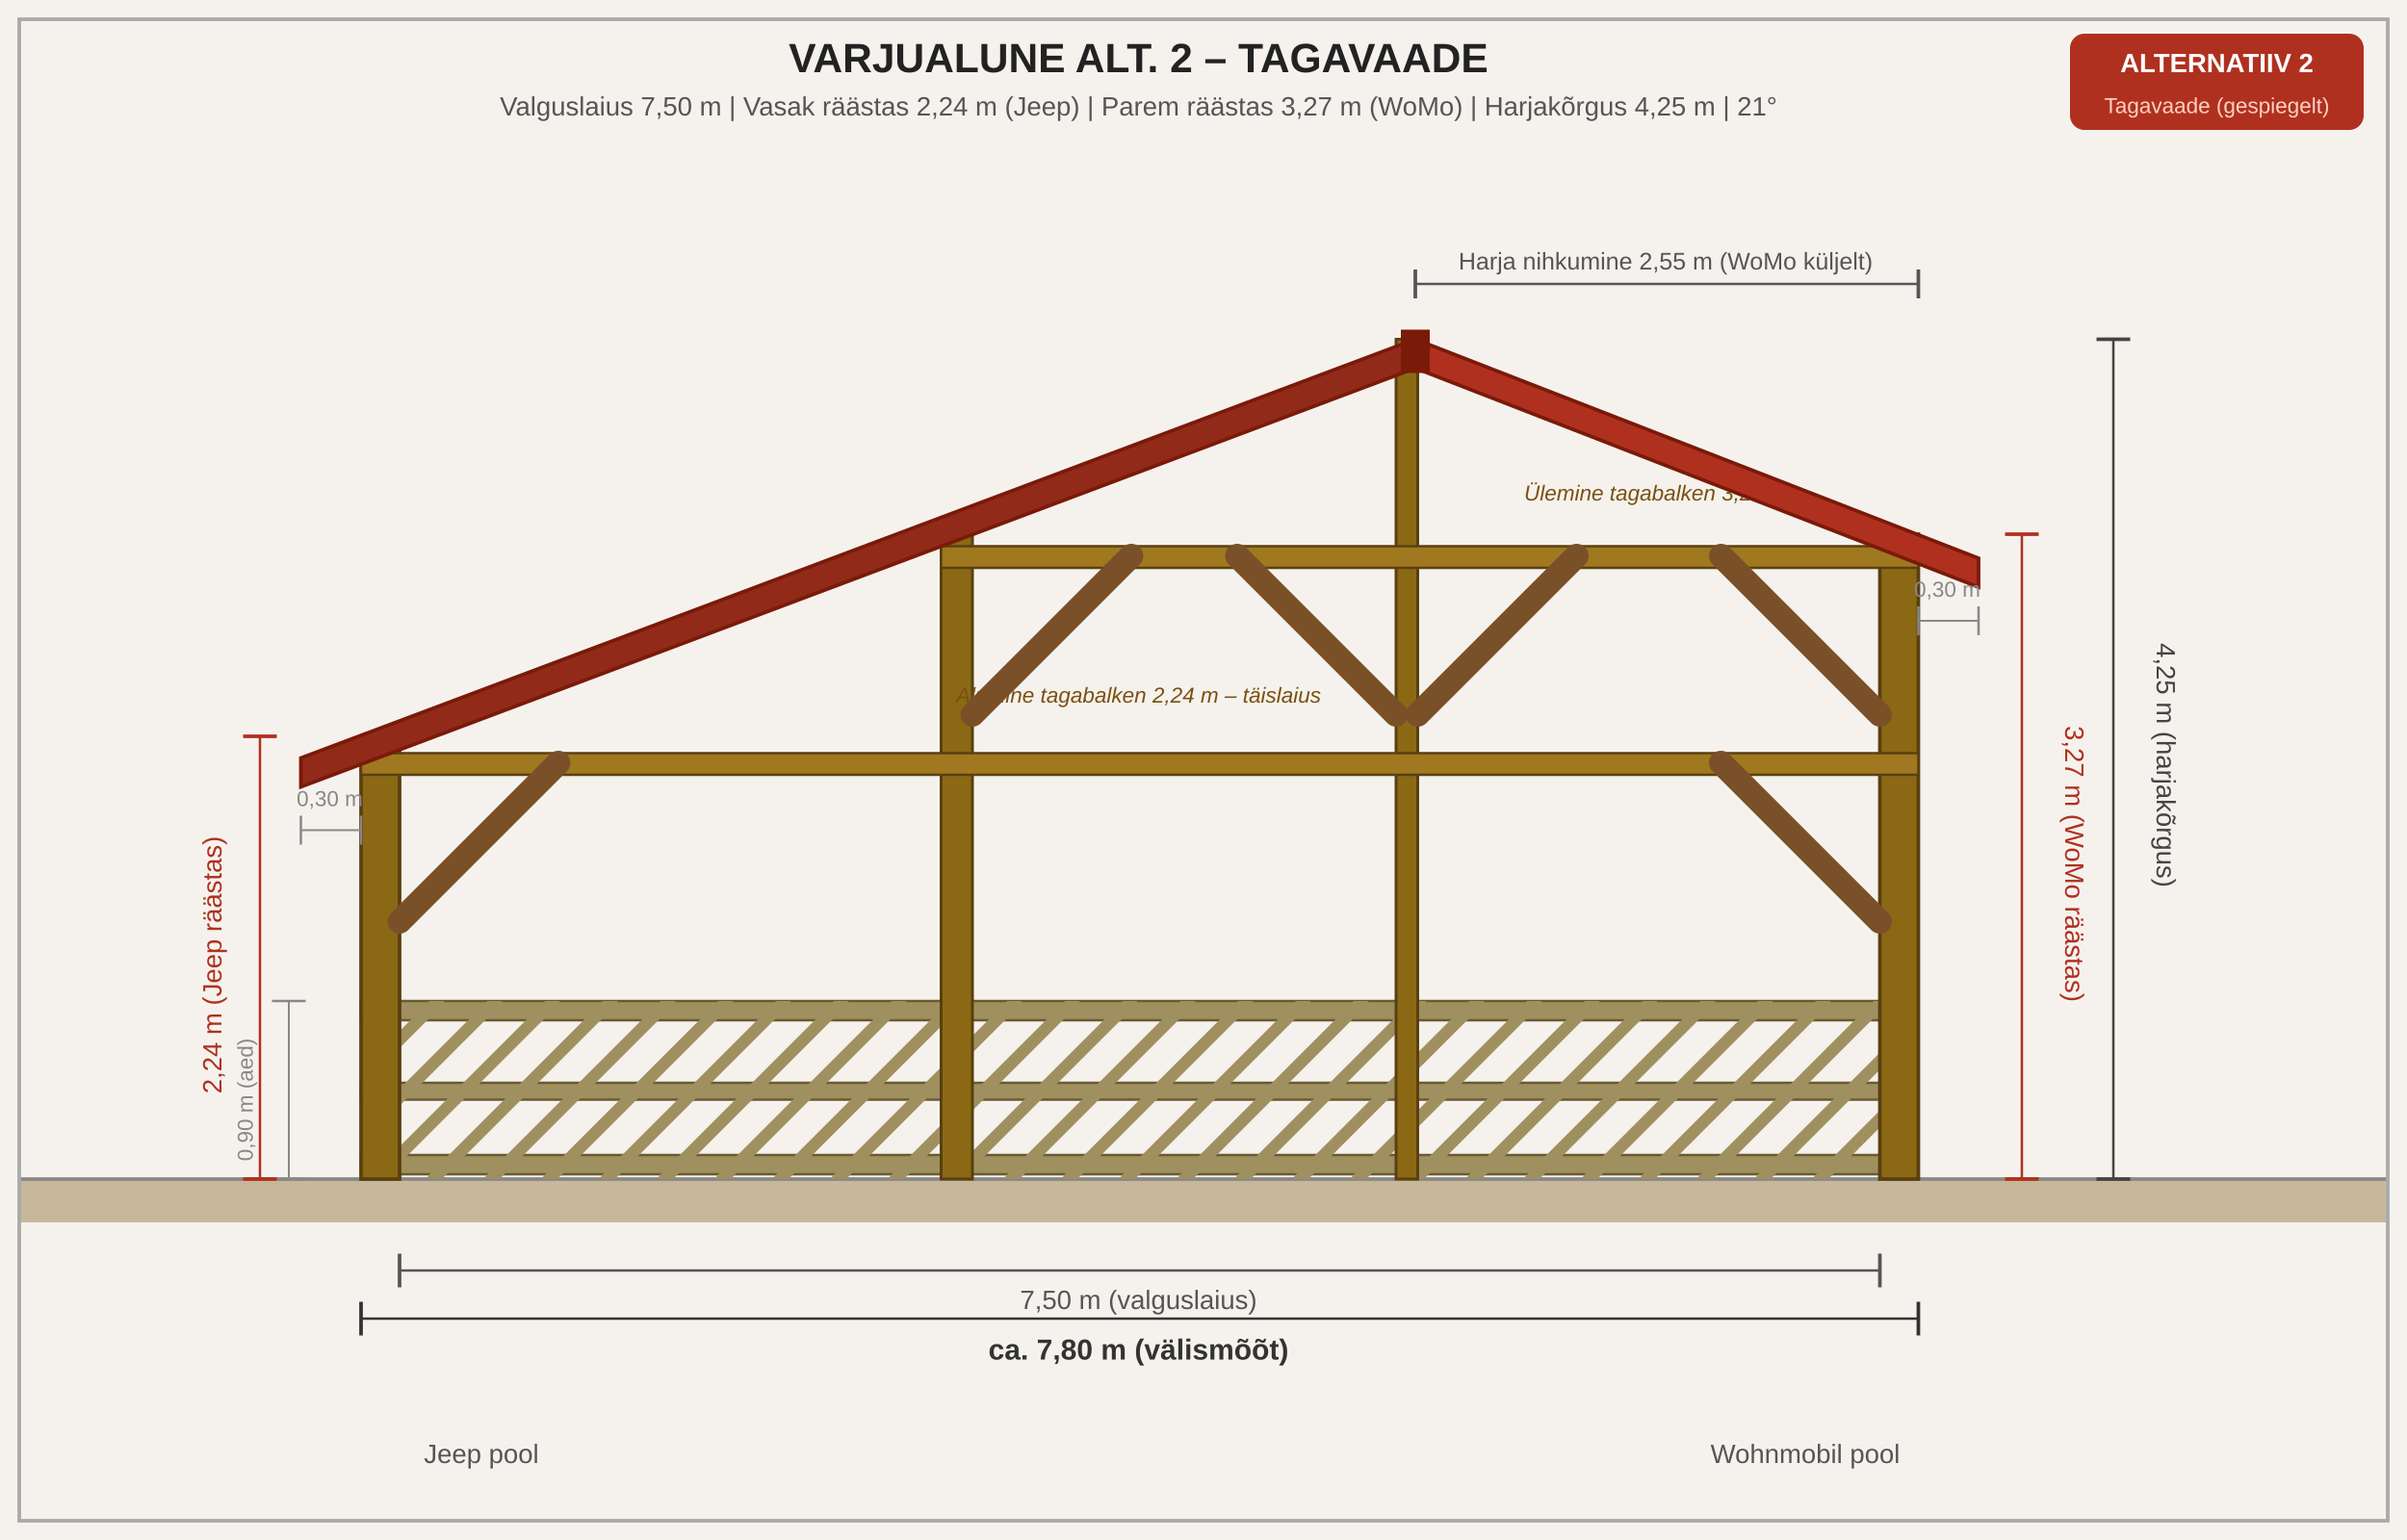
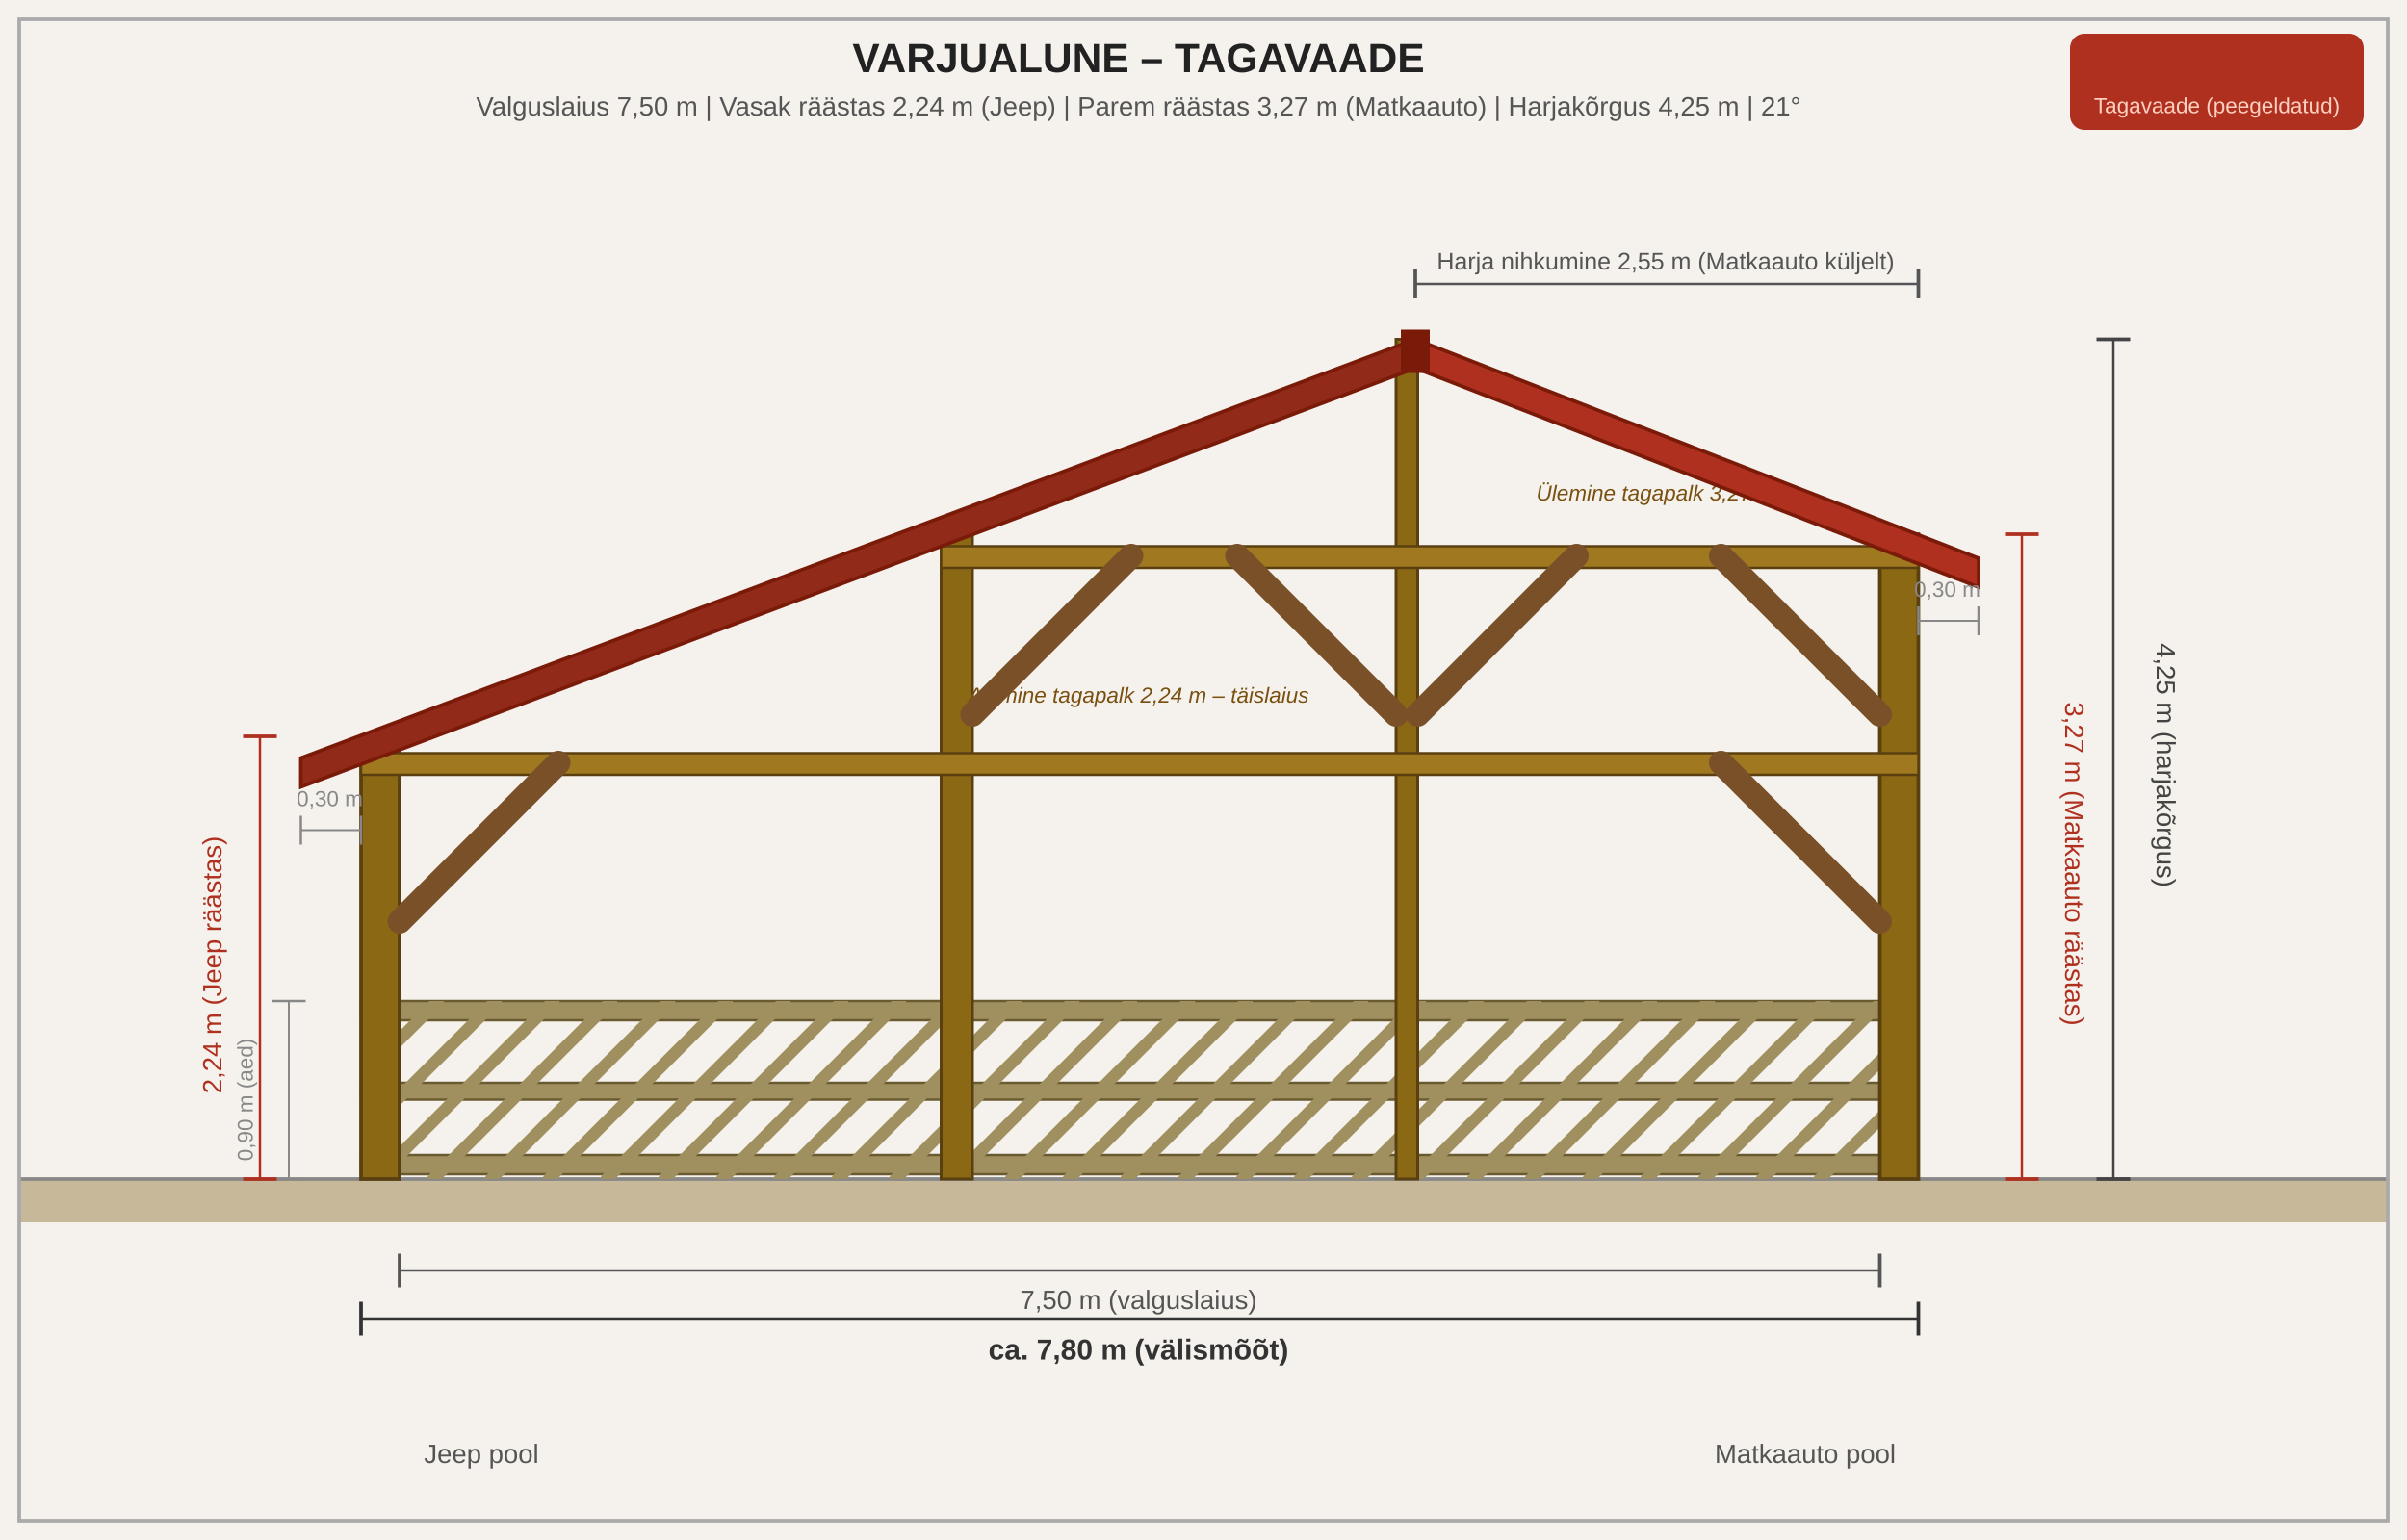
<svg xmlns="http://www.w3.org/2000/svg" viewBox="0 0 1000 640" width="1000" height="640" font-family="Arial, sans-serif">
  <rect width="1000" height="640" fill="#f5f2ed" />
-   <text x="473" y="30" text-anchor="middle" font-size="17" font-weight="bold" fill="#222">VARJUALUNE ALT. 2 – TAGAVAADE</text>
-   <text x="473" y="48" text-anchor="middle" font-size="11" fill="#555">Valguslaius 7,50 m | Vasak räästas 2,24 m (Jeep) | Parem räästas 3,27 m (WoMo) | Harjakõrgus 4,25 m | 21°</text>
+   <text x="473" y="30" text-anchor="middle" font-size="17" font-weight="bold" fill="#222">VARJUALUNE – TAGAVAADE</text>
+   <text x="473" y="48" text-anchor="middle" font-size="11" fill="#555">Valguslaius 7,50 m | Vasak räästas 2,24 m (Jeep) | Parem räästas 3,27 m (Matkaauto) | Harjakõrgus 4,25 m | 21°</text>
  <rect x="8" y="490" width="984" height="18" fill="#c8b89a" />
  <line x1="8" y1="490" x2="992" y2="490" stroke="#888" stroke-width="1.5" />
  <rect x="150" y="416" width="647" height="8" fill="#a09060" stroke="#6a5a30" stroke-width="1" />
  <rect x="150" y="450" width="647" height="7" fill="#a09060" stroke="#6a5a30" stroke-width="1" />
  <rect x="150" y="480" width="647" height="8" fill="#a09060" stroke="#6a5a30" stroke-width="1" />
  <clipPath id="fc2">
    <rect x="150" y="416" width="647" height="74" />
  </clipPath>
  <g clip-path="url(#fc2)" stroke="#a09060" stroke-width="5" stroke-linecap="round">
    <line x1="108" y1="490" x2="182" y2="416" />
    <line x1="132" y1="490" x2="206" y2="416" />
    <line x1="156" y1="490" x2="230" y2="416" />
    <line x1="180" y1="490" x2="254" y2="416" />
    <line x1="204" y1="490" x2="278" y2="416" />
    <line x1="228" y1="490" x2="302" y2="416" />
    <line x1="252" y1="490" x2="326" y2="416" />
    <line x1="276" y1="490" x2="350" y2="416" />
    <line x1="300" y1="490" x2="374" y2="416" />
    <line x1="324" y1="490" x2="398" y2="416" />
    <line x1="348" y1="490" x2="422" y2="416" />
    <line x1="372" y1="490" x2="446" y2="416" />
    <line x1="396" y1="490" x2="470" y2="416" />
    <line x1="420" y1="490" x2="494" y2="416" />
    <line x1="444" y1="490" x2="518" y2="416" />
    <line x1="468" y1="490" x2="542" y2="416" />
    <line x1="492" y1="490" x2="566" y2="416" />
    <line x1="516" y1="490" x2="590" y2="416" />
    <line x1="540" y1="490" x2="614" y2="416" />
    <line x1="564" y1="490" x2="638" y2="416" />
    <line x1="588" y1="490" x2="662" y2="416" />
    <line x1="612" y1="490" x2="686" y2="416" />
    <line x1="636" y1="490" x2="710" y2="416" />
    <line x1="660" y1="490" x2="734" y2="416" />
    <line x1="684" y1="490" x2="758" y2="416" />
    <line x1="708" y1="490" x2="782" y2="416" />
    <line x1="732" y1="490" x2="806" y2="416" />
    <line x1="756" y1="490" x2="830" y2="416" />
  </g>
  <line x1="120" y1="416" x2="120" y2="490" stroke="#888" stroke-width="0.8" />
  <line x1="113" y1="416" x2="127" y2="416" stroke="#888" stroke-width="1" />
  <line x1="113" y1="490" x2="127" y2="490" stroke="#888" stroke-width="1" />
  <text x="105" y="457" text-anchor="middle" font-size="9" fill="#888" transform="rotate(-90,105,457)">0,90 m (aed)</text>
  <rect x="150" y="306" width="16" height="184" fill="#8B6914" stroke="#5a4010" stroke-width="1.5" />
  <rect x="391" y="222" width="13" height="268" fill="#8B6914" stroke="#5a4010" stroke-width="1.2" />
  <rect x="580" y="141" width="9" height="349" fill="#8B6914" stroke="#5a4010" stroke-width="1.2" />
  <rect x="781" y="222" width="16" height="268" fill="#8B6914" stroke="#5a4010" stroke-width="1.5" />
  <rect x="150" y="313" width="647" height="9" fill="#a07820" stroke="#5a4010" stroke-width="1" />
  <rect x="391" y="227" width="406" height="9" fill="#a07820" stroke="#5a4010" stroke-width="1" />
-   <text x="473" y="292" text-anchor="middle" font-size="9" fill="#7a5010" font-style="italic">Alumine tagabalken 2,24 m – täislaius</text>
-   <text x="688" y="208" text-anchor="middle" font-size="9" fill="#7a5010" font-style="italic">Ülemine tagabalken 3,27 m</text>
+   <text x="473" y="292" text-anchor="middle" font-size="9" fill="#7a5010" font-style="italic">Alumine tagapalk 2,24 m – täislaius</text>
+   <text x="688" y="208" text-anchor="middle" font-size="9" fill="#7a5010" font-style="italic">Ülemine tagapalk 3,27 m</text>
  <line x1="166" y1="383" x2="232" y2="317" stroke="#7a5028" stroke-width="10" stroke-linecap="round" />
  <line x1="781" y1="383" x2="715" y2="317" stroke="#7a5028" stroke-width="10" stroke-linecap="round" />
  <line x1="404" y1="297" x2="470" y2="231" stroke="#7a5028" stroke-width="10" stroke-linecap="round" />
  <line x1="580" y1="297" x2="514" y2="231" stroke="#7a5028" stroke-width="10" stroke-linecap="round" />
  <line x1="589" y1="297" x2="655" y2="231" stroke="#7a5028" stroke-width="10" stroke-linecap="round" />
  <line x1="781" y1="297" x2="715" y2="231" stroke="#7a5028" stroke-width="10" stroke-linecap="round" />
  <polygon points="125,315 588,141 588,153 125,327" fill="#922a1a" stroke="#7a1a08" stroke-width="1.5" />
  <polygon points="588,141 822,232 822,244 588,153" fill="#b03020" stroke="#7a1a08" stroke-width="1.5" />
  <rect x="582" y="137" width="12" height="18" fill="#7a1a08" />
  <line x1="125" y1="345" x2="150" y2="345" stroke="#888" stroke-width="0.8" />
  <line x1="125" y1="339" x2="125" y2="351" stroke="#888" stroke-width="1" />
  <line x1="150" y1="339" x2="150" y2="351" stroke="#888" stroke-width="1" />
  <text x="137" y="335" text-anchor="middle" font-size="9" fill="#888">0,30 m</text>
  <line x1="797" y1="258" x2="822" y2="258" stroke="#888" stroke-width="0.8" />
  <line x1="797" y1="252" x2="797" y2="264" stroke="#888" stroke-width="1" />
  <line x1="822" y1="252" x2="822" y2="264" stroke="#888" stroke-width="1" />
  <text x="809" y="248" text-anchor="middle" font-size="9" fill="#888">0,30 m</text>
  <line x1="108" y1="306" x2="108" y2="490" stroke="#b03020" stroke-width="1" />
  <line x1="101" y1="306" x2="115" y2="306" stroke="#b03020" stroke-width="1.5" />
  <line x1="101" y1="490" x2="115" y2="490" stroke="#b03020" stroke-width="1.5" />
  <text x="92" y="401" text-anchor="middle" font-size="11" fill="#b03020" transform="rotate(-90,92,401)">2,24 m (Jeep räästas)</text>
  <line x1="840" y1="222" x2="840" y2="490" stroke="#b03020" stroke-width="1" />
  <line x1="833" y1="222" x2="847" y2="222" stroke="#b03020" stroke-width="1.5" />
  <line x1="833" y1="490" x2="847" y2="490" stroke="#b03020" stroke-width="1.5" />
-   <text x="858" y="359" text-anchor="middle" font-size="11" fill="#b03020" transform="rotate(90,858,359)">3,27 m (WoMo räästas)</text>
+   <text x="858" y="359" text-anchor="middle" font-size="11" fill="#b03020" transform="rotate(90,858,359)">3,27 m (Matkaauto räästas)</text>
  <line x1="878" y1="141" x2="878" y2="490" stroke="#444" stroke-width="1" />
  <line x1="871" y1="141" x2="885" y2="141" stroke="#444" stroke-width="1.5" />
  <line x1="871" y1="490" x2="885" y2="490" stroke="#444" stroke-width="1.5" />
  <text x="896" y="318" text-anchor="middle" font-size="11" fill="#444" transform="rotate(90,896,318)">4,25 m (harjakõrgus)</text>
  <line x1="588" y1="118" x2="797" y2="118" stroke="#555" stroke-width="1" />
  <line x1="588" y1="112" x2="588" y2="124" stroke="#555" stroke-width="1.5" />
  <line x1="797" y1="112" x2="797" y2="124" stroke="#555" stroke-width="1.5" />
-   <text x="692" y="112" text-anchor="middle" font-size="10" fill="#555">Harja nihkumine 2,55 m (WoMo küljelt)</text>
+   <text x="692" y="112" text-anchor="middle" font-size="10" fill="#555">Harja nihkumine 2,55 m (Matkaauto küljelt)</text>
  <line x1="150" y1="548" x2="797" y2="548" stroke="#333" stroke-width="1" />
  <line x1="150" y1="541" x2="150" y2="555" stroke="#333" stroke-width="1.5" />
  <line x1="797" y1="541" x2="797" y2="555" stroke="#333" stroke-width="1.5" />
  <text x="473" y="565" text-anchor="middle" font-size="12" font-weight="bold" fill="#333">ca. 7,80 m (välismõõt)</text>
  <line x1="166" y1="528" x2="781" y2="528" stroke="#555" stroke-width="1" />
  <line x1="166" y1="521" x2="166" y2="535" stroke="#555" stroke-width="1.5" />
  <line x1="781" y1="521" x2="781" y2="535" stroke="#555" stroke-width="1.5" />
  <text x="473" y="544" text-anchor="middle" font-size="11" fill="#555">7,50 m (valguslaius)</text>
  <text x="200" y="608" text-anchor="middle" font-size="11" fill="#555">Jeep pool</text>
-   <text x="750" y="608" text-anchor="middle" font-size="11" fill="#555">Wohnmobil pool</text>
+   <text x="750" y="608" text-anchor="middle" font-size="11" fill="#555">Matkaauto pool</text>
  <rect x="860" y="14" width="122" height="40" rx="6" fill="#b03020" />
-   <text x="921" y="30" text-anchor="middle" font-size="11" font-weight="bold" fill="white">ALTERNATIIV 2</text>
-   <text x="921" y="47" text-anchor="middle" font-size="9" fill="#ffd0c0">Tagavaade (gespiegelt)</text>
+   <text x="921" y="30" text-anchor="middle" font-size="11" font-weight="bold" fill="white" />
+   <text x="921" y="47" text-anchor="middle" font-size="9" fill="#ffd0c0">Tagavaade (peegeldatud)</text>
  <rect x="8" y="8" width="984" height="624" fill="none" stroke="#aaa" stroke-width="1.5" />
</svg>
